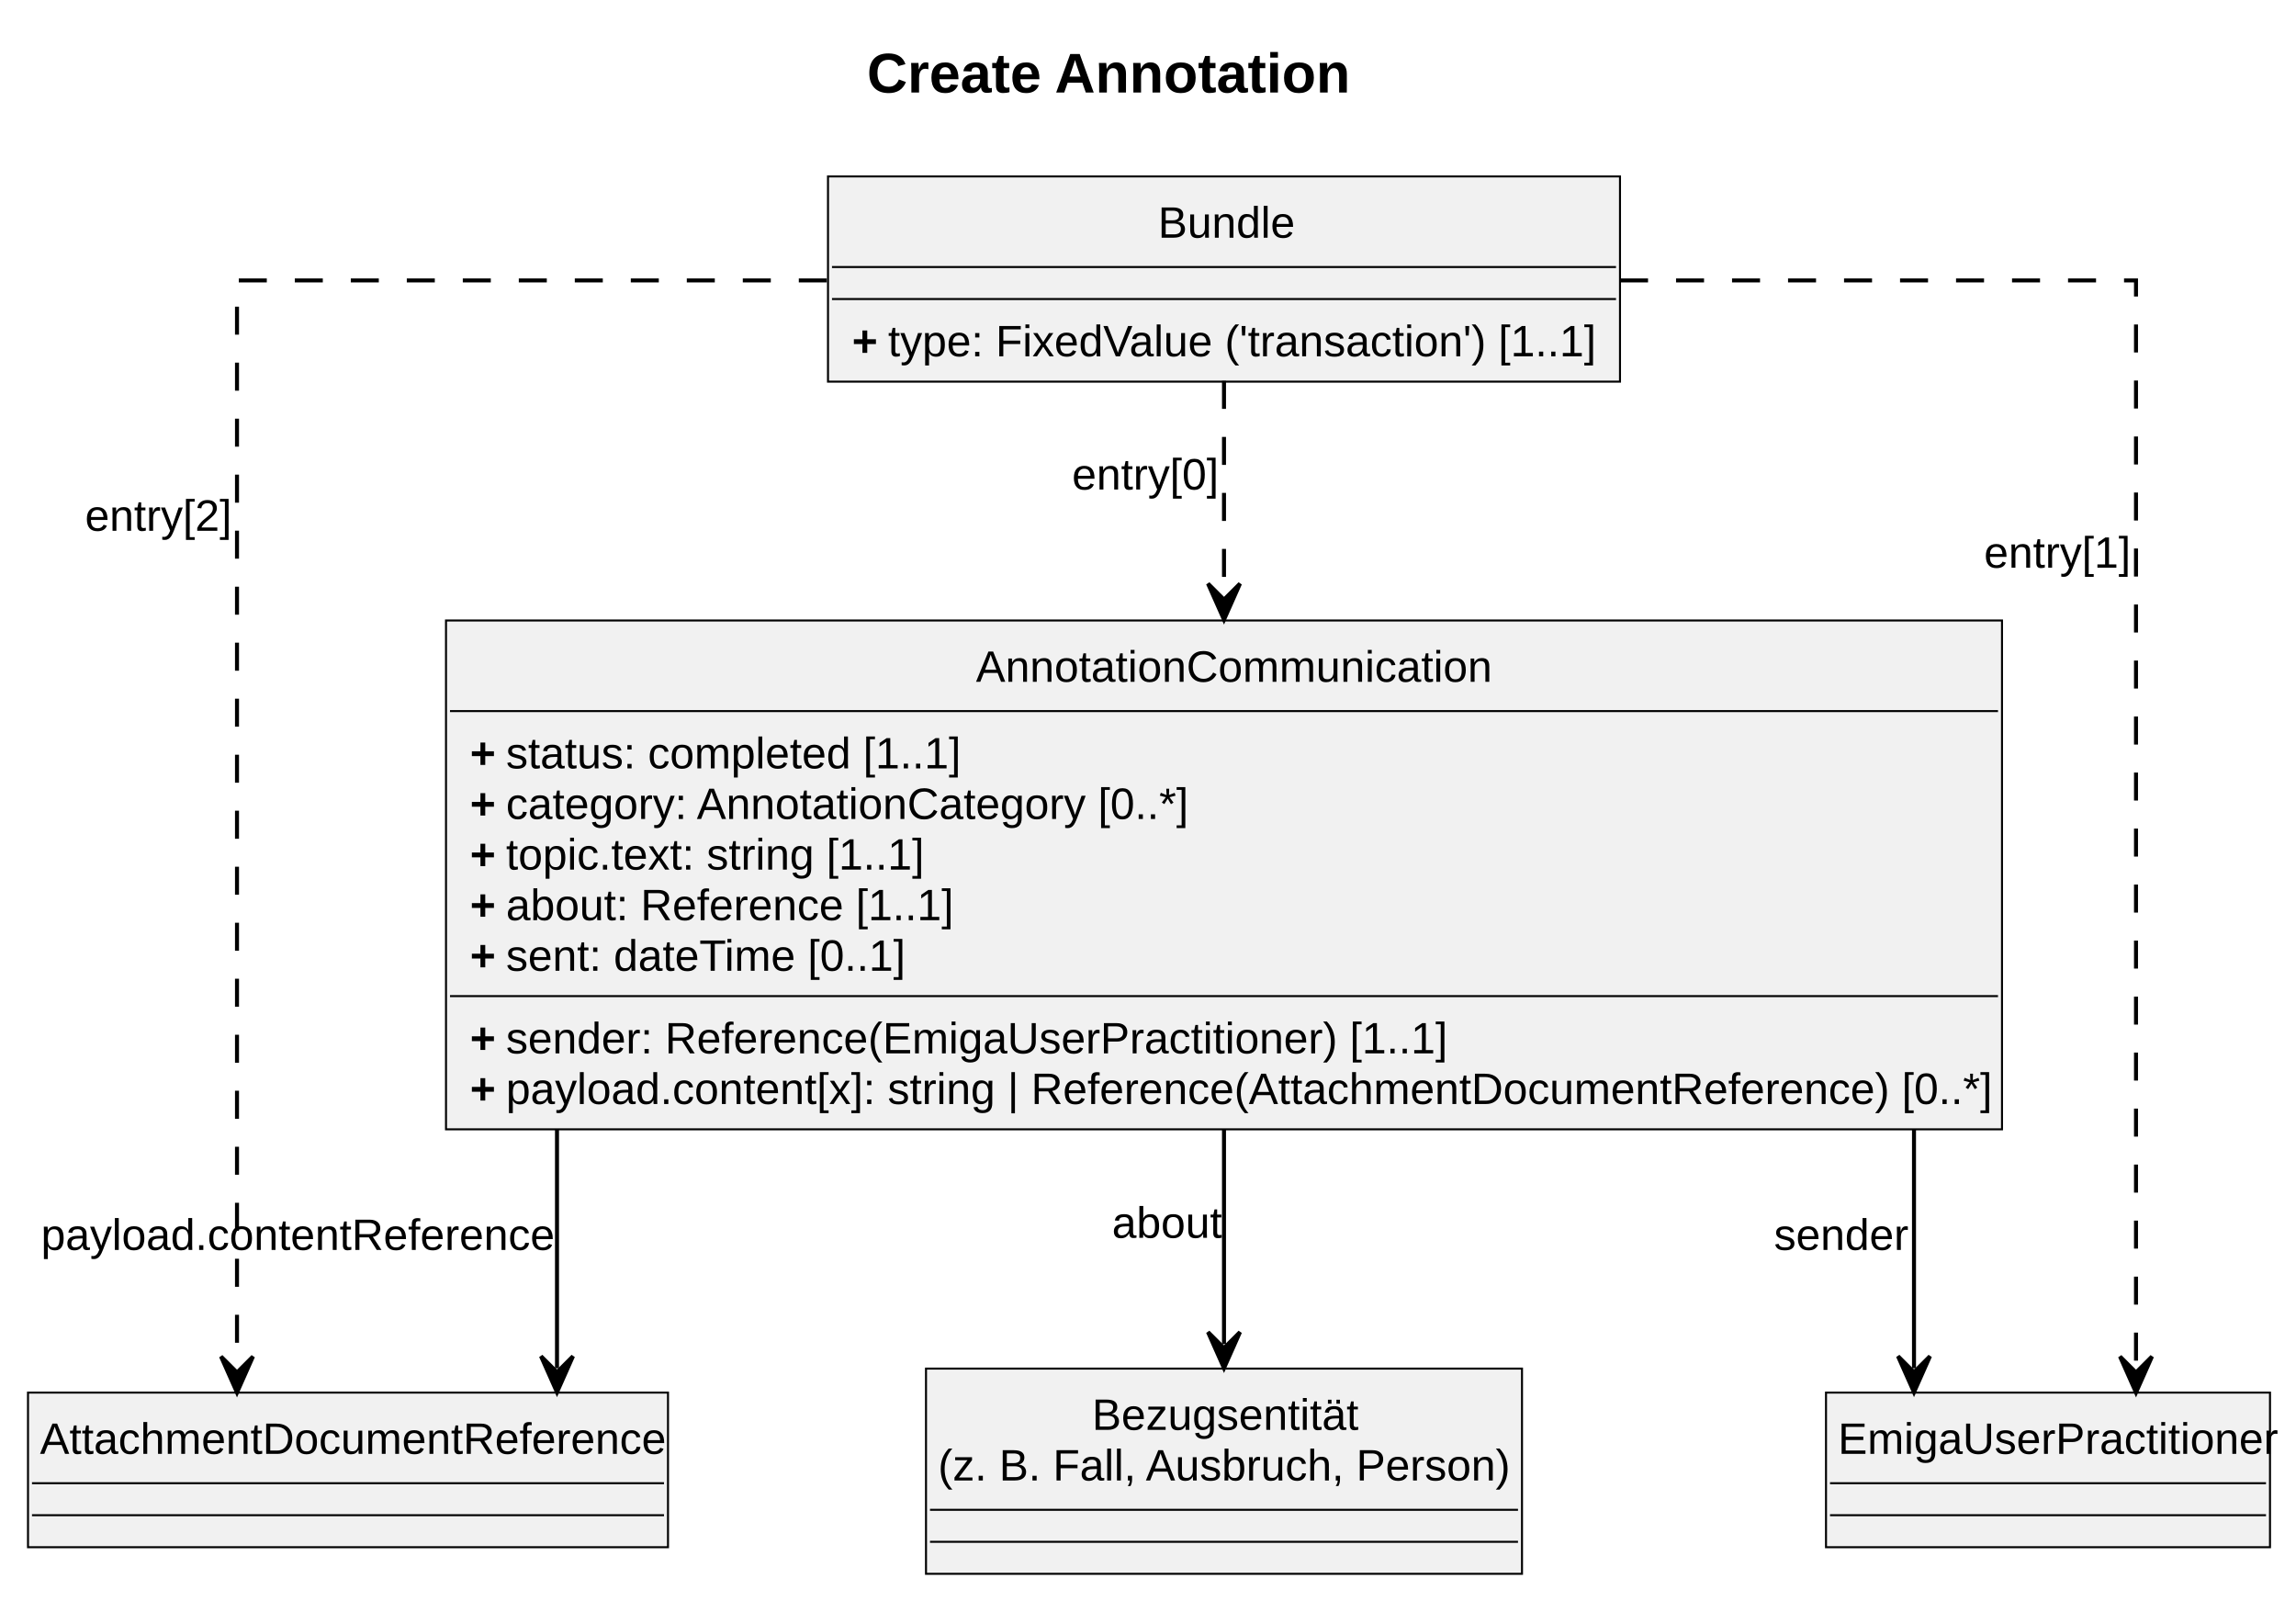
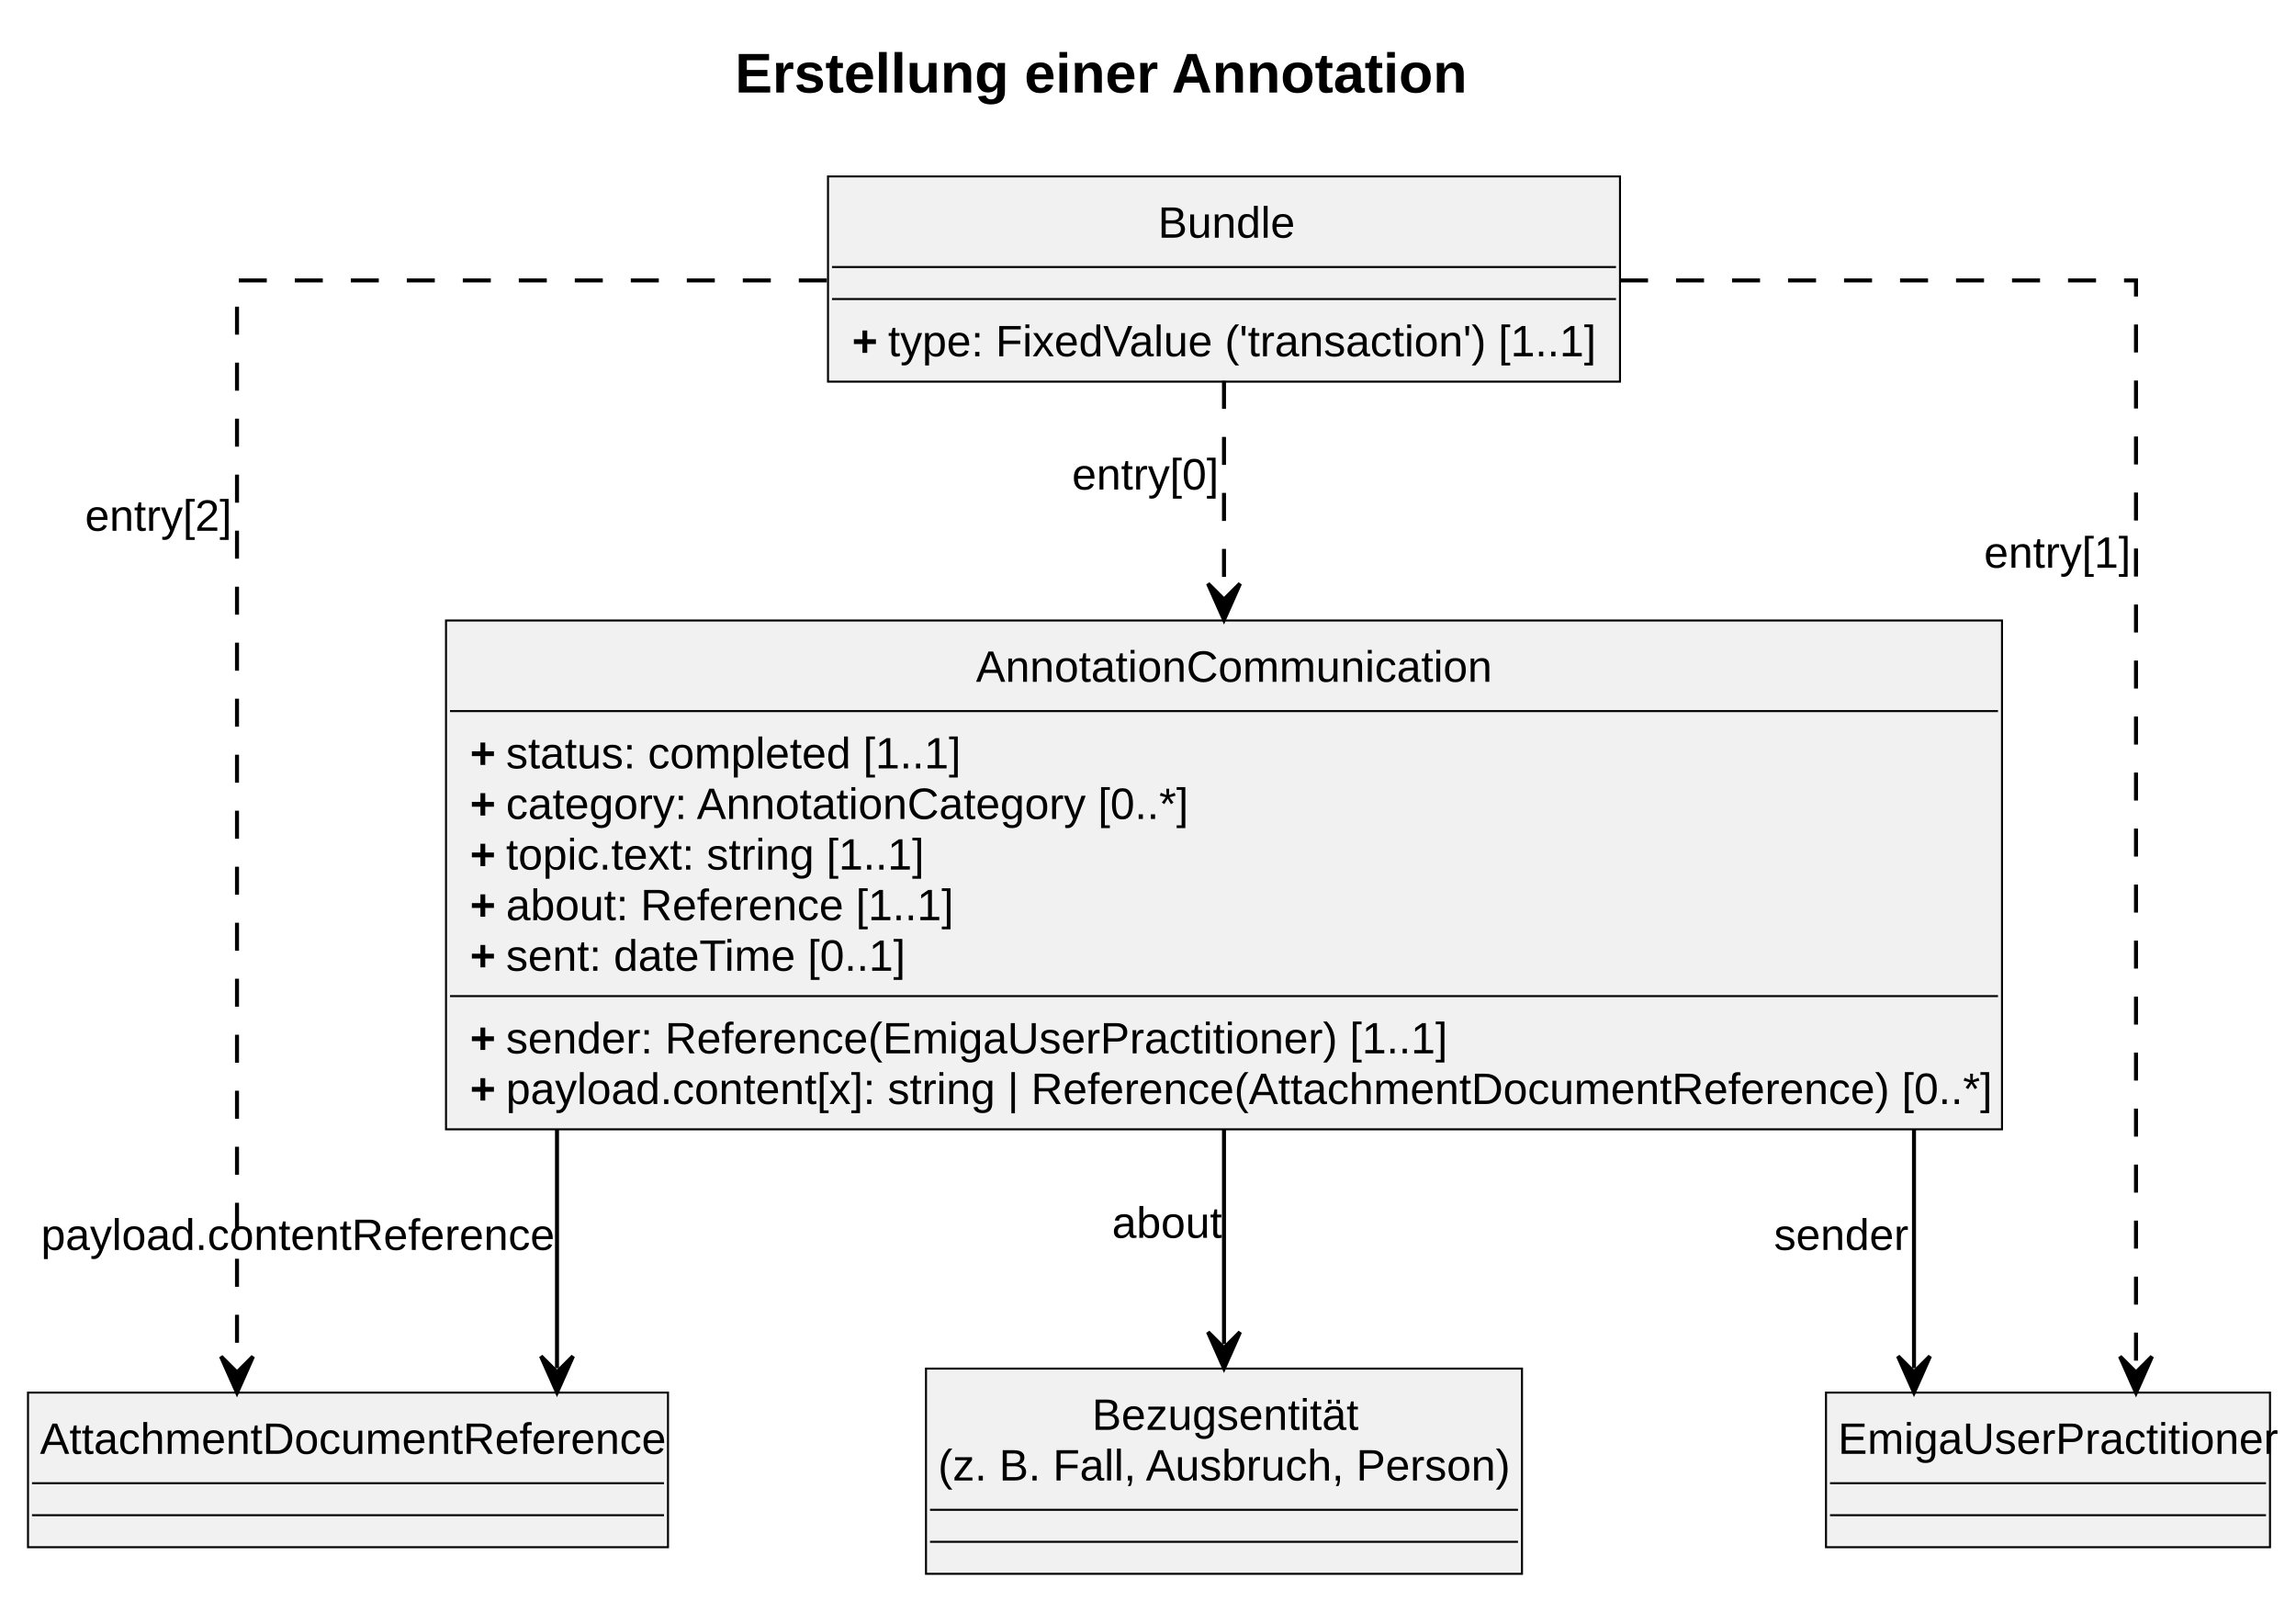
<svg xmlns="http://www.w3.org/2000/svg" contentStyleType="text/css" height="400px" preserveAspectRatio="none" style="width:574px;height:400px;background:#FFFFFF;" version="1.1" viewBox="0 0 574 400" width="574px" zoomAndPan="magnify">
  <defs />
  <g>
-     <text fill="#000000" font-family="Arial" font-size="14" font-weight="bold" lengthAdjust="spacing" textLength="127" x="216.75" y="23.132">Create Annotation</text>
+     <text fill="#000000" font-family="Arial" font-size="14" font-weight="bold" lengthAdjust="spacing" textLength="193" x="183.75" y="23.132">Erstellung einer Annotation</text>
    <g id="elem_Bundle">
      <rect codeLine="17" fill="#F1F1F1" height="51.298" id="Bundle" style="stroke:#000000;stroke-width:0.5;" width="198" x="207" y="44.099" />
      <text fill="#000000" font-family="Arial" font-size="11" lengthAdjust="spacing" textLength="33" x="289.5" y="59.416">Bundle</text>
      <line style="stroke:#000000;stroke-width:0.5;" x1="208" x2="404" y1="66.748" y2="66.748" />
      <line style="stroke:#000000;stroke-width:0.5;" x1="208" x2="404" y1="74.748" y2="74.748" />
      <text fill="#000000" font-family="Arial" font-size="11" font-weight="bold" lengthAdjust="spacing" textLength="6" x="213" y="89.065">+</text>
      <text fill="#000000" font-family="Arial" font-size="11" lengthAdjust="spacing" textLength="177" x="222" y="89.065">type: FixedValue ('transaction') [1..1]</text>
    </g>
    <g id="elem_AnnotationCommunication">
      <rect codeLine="21" fill="#F1F1F1" height="127.191" id="AnnotationCommunication" style="stroke:#000000;stroke-width:0.5;" width="389" x="111.5" y="155.099" />
      <text fill="#000000" font-family="Arial" font-size="11" lengthAdjust="spacing" textLength="124" x="244" y="170.417">AnnotationCommunication</text>
      <line style="stroke:#000000;stroke-width:0.5;" x1="112.5" x2="499.5" y1="177.748" y2="177.748" />
      <text fill="#000000" font-family="Arial" font-size="11" font-weight="bold" lengthAdjust="spacing" textLength="6" x="117.5" y="192.065">+</text>
      <text fill="#000000" font-family="Arial" font-size="11" lengthAdjust="spacing" textLength="112" x="126.5" y="192.065">status: completed [1..1]</text>
      <text fill="#000000" font-family="Arial" font-size="11" font-weight="bold" lengthAdjust="spacing" textLength="6" x="117.5" y="204.714">+</text>
      <text fill="#000000" font-family="Arial" font-size="11" lengthAdjust="spacing" textLength="170" x="126.5" y="204.714">category: AnnotationCategory [0..*]</text>
      <text fill="#000000" font-family="Arial" font-size="11" font-weight="bold" lengthAdjust="spacing" textLength="6" x="117.5" y="217.363">+</text>
      <text fill="#000000" font-family="Arial" font-size="11" lengthAdjust="spacing" textLength="104" x="126.5" y="217.363">topic.text: string [1..1]</text>
      <text fill="#000000" font-family="Arial" font-size="11" font-weight="bold" lengthAdjust="spacing" textLength="6" x="117.5" y="230.012">+</text>
      <text fill="#000000" font-family="Arial" font-size="11" lengthAdjust="spacing" textLength="111" x="126.5" y="230.012">about: Reference [1..1]</text>
      <text fill="#000000" font-family="Arial" font-size="11" font-weight="bold" lengthAdjust="spacing" textLength="6" x="117.5" y="242.661">+</text>
      <text fill="#000000" font-family="Arial" font-size="11" lengthAdjust="spacing" textLength="97" x="126.5" y="242.661">sent: dateTime [0..1]</text>
      <line style="stroke:#000000;stroke-width:0.5;" x1="112.5" x2="499.5" y1="248.992" y2="248.992" />
      <text fill="#000000" font-family="Arial" font-size="11" font-weight="bold" lengthAdjust="spacing" textLength="6" x="117.5" y="263.31">+</text>
      <text fill="#000000" font-family="Arial" font-size="11" lengthAdjust="spacing" textLength="231" x="126.5" y="263.31">sender: Reference(EmigaUserPractitioner) [1..1]</text>
      <text fill="#000000" font-family="Arial" font-size="11" font-weight="bold" lengthAdjust="spacing" textLength="6" x="117.5" y="275.959">+</text>
      <text fill="#000000" font-family="Arial" font-size="11" lengthAdjust="spacing" textLength="368" x="126.5" y="275.959">payload.content[x]: string | Reference(AttachmentDocumentReference) [0..*]</text>
    </g>
    <g id="elem_AttachmentDocumentReference">
      <rect codeLine="31" fill="#F1F1F1" height="38.649" id="AttachmentDocumentReference" style="stroke:#000000;stroke-width:0.5;" width="160" x="7" y="348.099" />
      <text fill="#000000" font-family="Arial" font-size="11" lengthAdjust="spacing" textLength="154" x="10" y="363.416">AttachmentDocumentReference</text>
      <line style="stroke:#000000;stroke-width:0.5;" x1="8" x2="166" y1="370.748" y2="370.748" />
      <line style="stroke:#000000;stroke-width:0.5;" x1="8" x2="166" y1="378.748" y2="378.748" />
    </g>
    <g id="elem_EmigaUserPractitioner">
      <rect codeLine="32" fill="#F1F1F1" height="38.649" id="EmigaUserPractitioner" style="stroke:#000000;stroke-width:0.5;" width="111" x="456.5" y="348.099" />
      <text fill="#000000" font-family="Arial" font-size="11" lengthAdjust="spacing" textLength="105" x="459.5" y="363.416">EmigaUserPractitioner</text>
      <line style="stroke:#000000;stroke-width:0.5;" x1="457.5" x2="566.5" y1="370.748" y2="370.748" />
      <line style="stroke:#000000;stroke-width:0.5;" x1="457.5" x2="566.5" y1="378.748" y2="378.748" />
    </g>
    <g id="elem_ReferencedEntity">
      <rect codeLine="33" fill="#F1F1F1" height="51.298" id="ReferencedEntity" style="stroke:#000000;stroke-width:0.5;" width="149" x="231.5" y="342.099" />
      <text fill="#000000" font-family="Arial" font-size="11" lengthAdjust="spacing" textLength="66" x="273" y="357.416">Bezugsentität</text>
      <text fill="#000000" font-family="Arial" font-size="11" lengthAdjust="spacing" textLength="143" x="234.5" y="370.065">(z. B. Fall, Ausbruch, Person)</text>
      <line style="stroke:#000000;stroke-width:0.5;" x1="232.5" x2="379.5" y1="377.397" y2="377.397" />
      <line style="stroke:#000000;stroke-width:0.5;" x1="232.5" x2="379.5" y1="385.397" y2="385.397" />
    </g>
    <g id="link_AnnotationCommunication_EmigaUserPractitioner">
      <path codeLine="35" d="M478.5,282.219 C478.5,305.949 478.5,325.179 478.5,342.009 " fill="none" id="AnnotationCommunication-to-EmigaUserPractitioner" style="stroke:#000000;stroke-width:1.0;" />
      <polygon fill="#000000" points="478.5,348.009,482.5,339.009,478.5,343.009,474.5,339.009,478.5,348.009" style="stroke:#000000;stroke-width:1.0;" />
      <text fill="#000000" font-family="Arial" font-size="11" lengthAdjust="spacing" textLength="34" x="443.5" y="312.437">sender</text>
    </g>
    <g id="link_AnnotationCommunication_AttachmentDocumentReference">
      <path codeLine="36" d="M139.25,282.219 C139.25,305.949 139.25,325.179 139.25,342.009 " fill="none" id="AnnotationCommunication-to-AttachmentDocumentReference" style="stroke:#000000;stroke-width:1.0;" />
      <polygon fill="#000000" points="139.25,348.009,143.25,339.009,139.25,343.009,135.25,339.009,139.25,348.009" style="stroke:#000000;stroke-width:1.0;" />
      <text fill="#000000" font-family="Arial" font-size="11" lengthAdjust="spacing" textLength="128" x="10.25" y="312.437">payload.contentReference</text>
    </g>
    <g id="link_AnnotationCommunication_ReferencedEntity">
      <path codeLine="37" d="M306,282.219 C306,303.259 306,319.479 306,335.979 " fill="none" id="AnnotationCommunication-to-ReferencedEntity" style="stroke:#000000;stroke-width:1.0;" />
      <polygon fill="#000000" points="306,341.979,310,332.979,306,336.979,302,332.979,306,341.979" style="stroke:#000000;stroke-width:1.0;" />
      <text fill="#000000" font-family="Arial" font-size="11" lengthAdjust="spacing" textLength="27" x="278" y="309.416">about</text>
    </g>
    <g id="link_Bundle_AnnotationCommunication">
      <path codeLine="39" d="M306,95.209 C306,111.689 306,127.869 306,148.889 " fill="none" id="Bundle-to-AnnotationCommunication" style="stroke:#000000;stroke-width:1.0;stroke-dasharray:7.0,7.0;" />
      <polygon fill="#000000" points="306,154.889,310,145.889,306,149.889,302,145.889,306,154.889" style="stroke:#000000;stroke-width:1.0;" />
      <text fill="#000000" font-family="Arial" font-size="11" lengthAdjust="spacing" textLength="37" x="268" y="122.367">entry[0]</text>
    </g>
    <g id="link_Bundle_EmigaUserPractitioner">
      <path codeLine="40" d="M405.01,70.099 C466.54,70.099 534,70.099 534,70.099 C534,70.099 534,275.889 534,342.079 " fill="none" id="Bundle-to-EmigaUserPractitioner" style="stroke:#000000;stroke-width:1.0;stroke-dasharray:7.0,7.0;" />
      <polygon fill="#000000" points="534,348.079,538,339.079,534,343.079,530,339.079,534,348.079" style="stroke:#000000;stroke-width:1.0;" />
      <text fill="#000000" font-family="Arial" font-size="11" lengthAdjust="spacing" textLength="37" x="496" y="141.906">entry[1]</text>
    </g>
    <g id="link_Bundle_AttachmentDocumentReference">
      <path codeLine="41" d="M206.7,70.099 C138.14,70.099 59.25,70.099 59.25,70.099 C59.25,70.099 59.25,275.889 59.25,342.079 " fill="none" id="Bundle-to-AttachmentDocumentReference" style="stroke:#000000;stroke-width:1.0;stroke-dasharray:7.0,7.0;" />
      <polygon fill="#000000" points="59.25,348.079,63.25,339.079,59.25,343.079,55.25,339.079,59.25,348.079" style="stroke:#000000;stroke-width:1.0;" />
      <text fill="#000000" font-family="Arial" font-size="11" lengthAdjust="spacing" textLength="37" x="21.25" y="132.677">entry[2]</text>
    </g>
  </g>
</svg>
